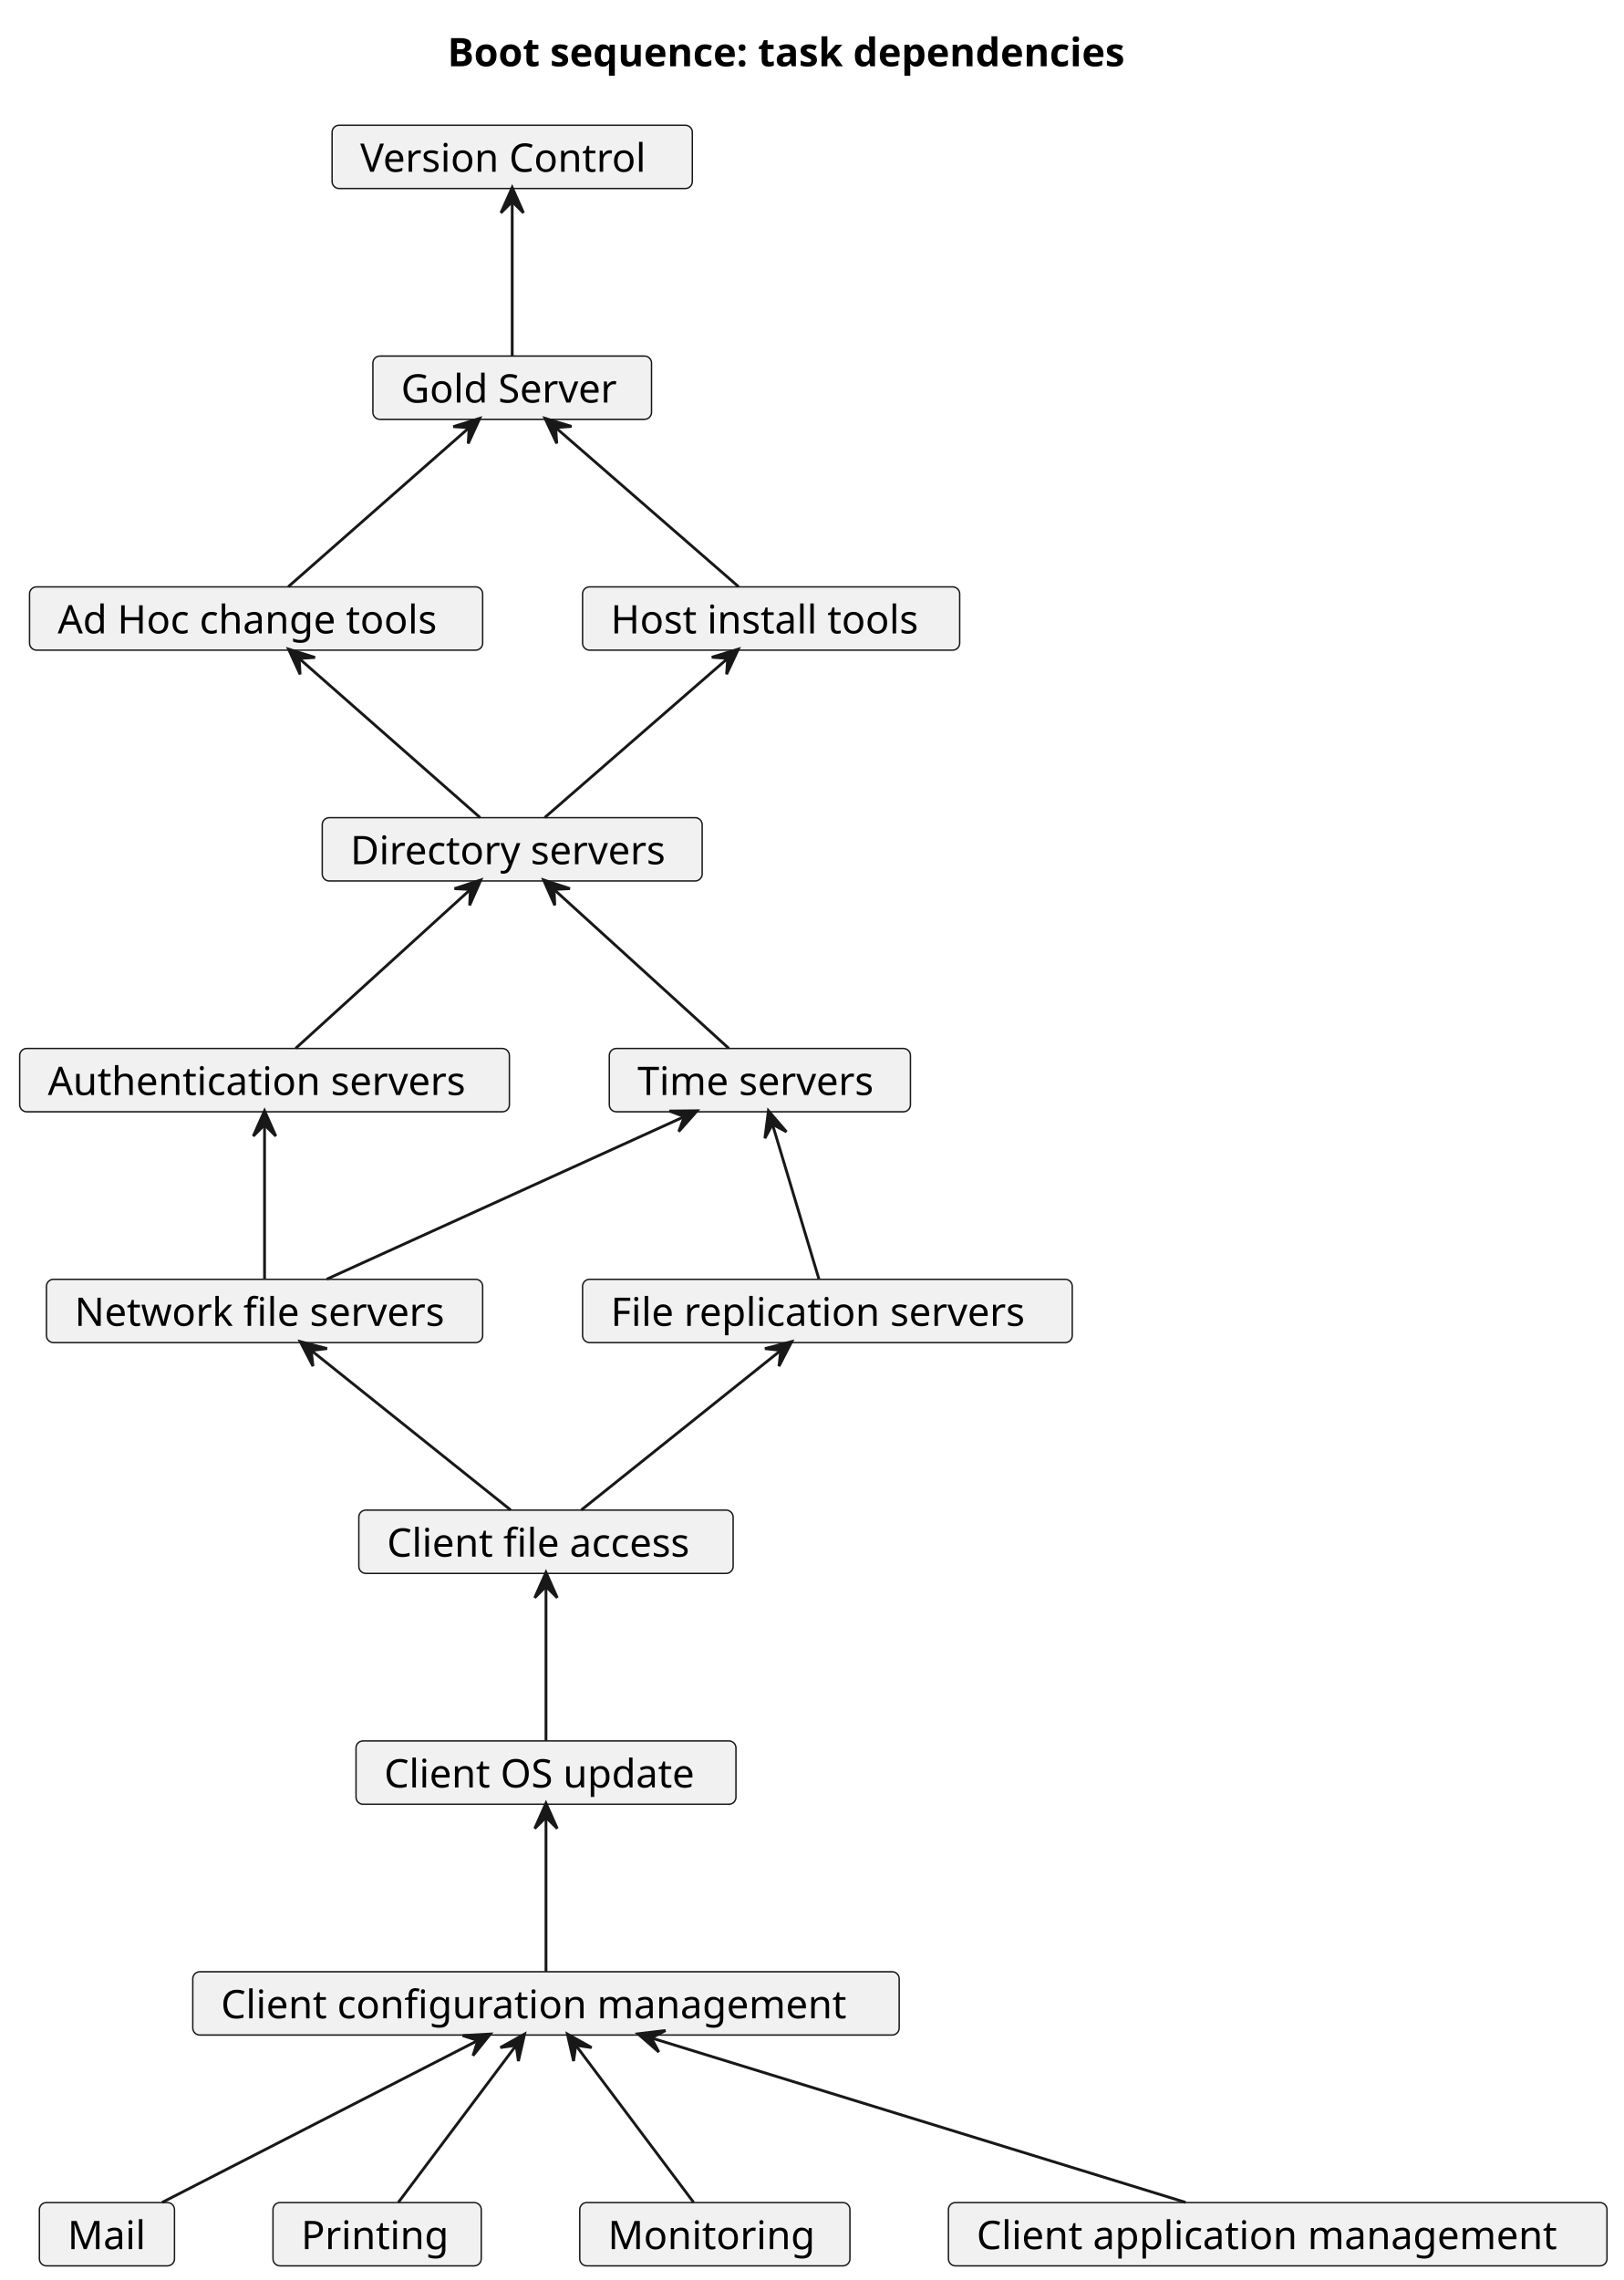
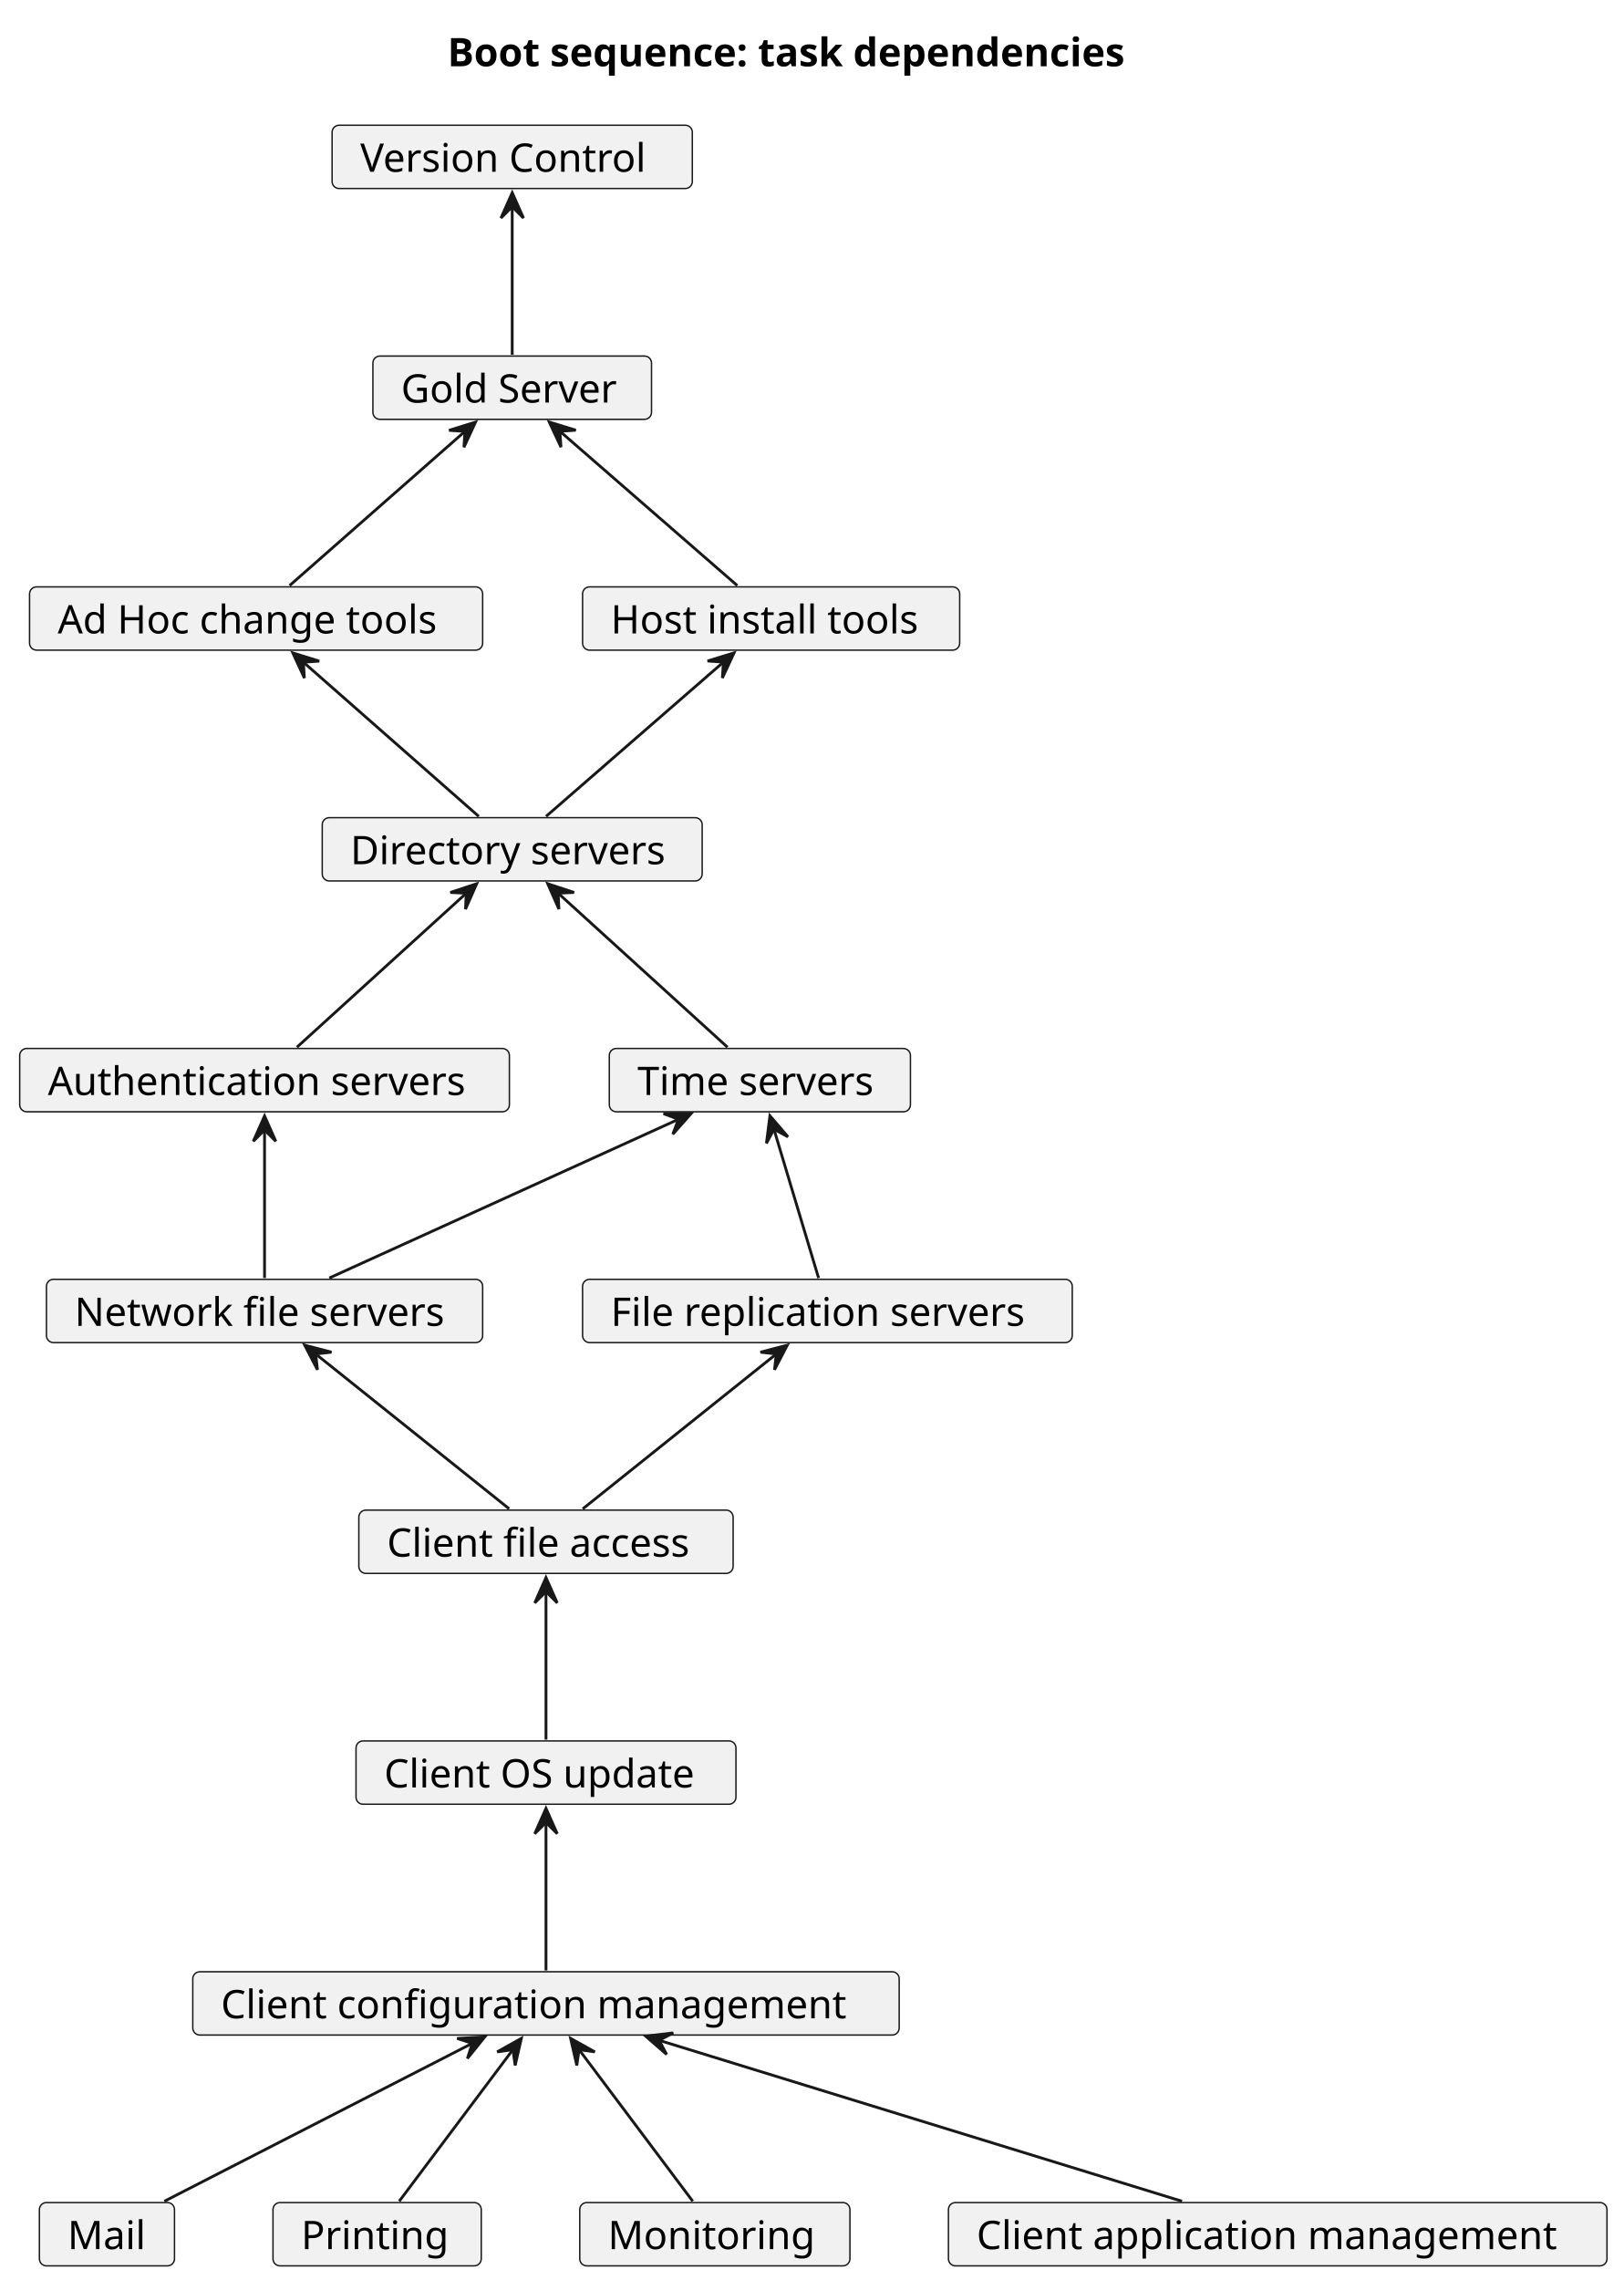
<svg xmlns="http://www.w3.org/2000/svg" contentStyleType="text/css" height="810px" preserveAspectRatio="none" style="width:577px;height:810px;background:#FFFFFF;" version="1.1" viewBox="0 0 577 810" width="577px" zoomAndPan="magnify">
  <defs />
  <g>
-     <rect fill="none" height="26.488" id="_title" style="stroke:none;stroke-width:1.0;" width="255" x="154" y="5" />
    <text fill="#000000" font-family="sans-serif" font-size="14" font-weight="bold" lengthAdjust="spacing" textLength="245" x="159" y="23.535">Boot sequence: task dependencies</text>
    <g id="elem_vc">
      <rect fill="#F1F1F1" height="22.488" rx="2.5" ry="2.5" style="stroke:#181818;stroke-width:0.5;" width="128" x="118" y="44.488" />
      <text fill="#000000" font-family="sans-serif" font-size="14" lengthAdjust="spacing" textLength="108" x="128" y="61.023">Version Control</text>
    </g>
    <g id="elem_gs">
      <rect fill="#F1F1F1" height="22.488" rx="2.5" ry="2.5" style="stroke:#181818;stroke-width:0.5;" width="99" x="132.5" y="126.488" />
      <text fill="#000000" font-family="sans-serif" font-size="14" lengthAdjust="spacing" textLength="79" x="142.5" y="143.023">Gold Server</text>
    </g>
    <g id="elem_ahct">
      <rect fill="#F1F1F1" height="22.488" rx="2.5" ry="2.5" style="stroke:#181818;stroke-width:0.5;" width="161" x="10.5" y="208.488" />
      <text fill="#000000" font-family="sans-serif" font-size="14" lengthAdjust="spacing" textLength="141" x="20.5" y="225.023">Ad Hoc change tools</text>
    </g>
    <g id="elem_hit">
      <rect fill="#F1F1F1" height="22.488" rx="2.5" ry="2.5" style="stroke:#181818;stroke-width:0.5;" width="134" x="207" y="208.488" />
      <text fill="#000000" font-family="sans-serif" font-size="14" lengthAdjust="spacing" textLength="114" x="217" y="225.023">Host install tools</text>
    </g>
    <g id="elem_ds">
      <rect fill="#F1F1F1" height="22.488" rx="2.5" ry="2.5" style="stroke:#181818;stroke-width:0.5;" width="135" x="114.5" y="290.488" />
      <text fill="#000000" font-family="sans-serif" font-size="14" lengthAdjust="spacing" textLength="115" x="124.5" y="307.023">Directory servers</text>
    </g>
    <g id="elem_auth">
      <rect fill="#F1F1F1" height="22.488" rx="2.5" ry="2.5" style="stroke:#181818;stroke-width:0.5;" width="174" x="7" y="372.488" />
      <text fill="#000000" font-family="sans-serif" font-size="14" lengthAdjust="spacing" textLength="154" x="17" y="389.023">Authentication servers</text>
    </g>
    <g id="elem_time">
      <rect fill="#F1F1F1" height="22.488" rx="2.5" ry="2.5" style="stroke:#181818;stroke-width:0.5;" width="107" x="216.5" y="372.488" />
      <text fill="#000000" font-family="sans-serif" font-size="14" lengthAdjust="spacing" textLength="87" x="226.5" y="389.023">Time servers</text>
    </g>
    <g id="elem_nfs">
      <rect fill="#F1F1F1" height="22.488" rx="2.5" ry="2.5" style="stroke:#181818;stroke-width:0.5;" width="155" x="16.5" y="454.488" />
      <text fill="#000000" font-family="sans-serif" font-size="14" lengthAdjust="spacing" textLength="135" x="26.5" y="471.023">Network file servers</text>
    </g>
    <g id="elem_frs">
      <rect fill="#F1F1F1" height="22.488" rx="2.5" ry="2.5" style="stroke:#181818;stroke-width:0.5;" width="174" x="207" y="454.488" />
      <text fill="#000000" font-family="sans-serif" font-size="14" lengthAdjust="spacing" textLength="154" x="217" y="471.023">File replication servers</text>
    </g>
    <g id="elem_cfa">
      <rect fill="#F1F1F1" height="22.488" rx="2.5" ry="2.5" style="stroke:#181818;stroke-width:0.5;" width="133" x="127.5" y="536.488" />
      <text fill="#000000" font-family="sans-serif" font-size="14" lengthAdjust="spacing" textLength="113" x="137.5" y="553.023">Client file access</text>
    </g>
    <g id="elem_cosu">
      <rect fill="#F1F1F1" height="22.488" rx="2.5" ry="2.5" style="stroke:#181818;stroke-width:0.5;" width="135" x="126.5" y="618.488" />
      <text fill="#000000" font-family="sans-serif" font-size="14" lengthAdjust="spacing" textLength="115" x="136.5" y="635.023">Client OS update</text>
    </g>
    <g id="elem_ccm">
      <rect fill="#F1F1F1" height="22.488" rx="2.5" ry="2.5" style="stroke:#181818;stroke-width:0.5;" width="251" x="68.5" y="700.488" />
      <text fill="#000000" font-family="sans-serif" font-size="14" lengthAdjust="spacing" textLength="231" x="78.5" y="717.023">Client configuration management</text>
    </g>
    <g id="elem_mail">
      <rect fill="#F1F1F1" height="22.488" rx="2.5" ry="2.5" style="stroke:#181818;stroke-width:0.5;" width="48" x="14" y="782.488" />
      <text fill="#000000" font-family="sans-serif" font-size="14" lengthAdjust="spacing" textLength="28" x="24" y="799.023">Mail</text>
    </g>
    <g id="elem_print">
      <rect fill="#F1F1F1" height="22.488" rx="2.5" ry="2.5" style="stroke:#181818;stroke-width:0.5;" width="74" x="97" y="782.488" />
      <text fill="#000000" font-family="sans-serif" font-size="14" lengthAdjust="spacing" textLength="54" x="107" y="799.023">Printing</text>
    </g>
    <g id="elem_monitor">
      <rect fill="#F1F1F1" height="22.488" rx="2.5" ry="2.5" style="stroke:#181818;stroke-width:0.5;" width="96" x="206" y="782.488" />
      <text fill="#000000" font-family="sans-serif" font-size="14" lengthAdjust="spacing" textLength="76" x="216" y="799.023">Monitoring</text>
    </g>
    <g id="elem_cam">
      <rect fill="#F1F1F1" height="22.488" rx="2.5" ry="2.5" style="stroke:#181818;stroke-width:0.5;" width="234" x="337" y="782.488" />
      <text fill="#000000" font-family="sans-serif" font-size="14" lengthAdjust="spacing" textLength="214" x="347" y="799.023">Client application management</text>
    </g>
    <g id="link_vc_gs">
-       <path d="M182,71.708 C182,87.778 182,112.658 182,126.438 " fill="none" id="vc-backto-gs" style="stroke:#181818;stroke-width:1.0;" />
-       <polygon fill="#181818" points="182,66.618,178,75.618,182,71.618,186,75.618,182,66.618" style="stroke:#181818;stroke-width:1.0;" />
+       <path d="M182,73.258 C182,89.178 182,112.608 182,126.028 " fill="none" id="vc-backto-gs" style="stroke:#181818;stroke-width:1.0;" />
+       <polygon fill="#181818" points="182,68.458,178,77.458,182,73.458,186,77.458,182,68.458" style="stroke:#181818;stroke-width:1.0;" />
    </g>
    <g id="link_gs_ahct">
-       <path d="M166.56,152.058 C148.39,168.028 118.65,194.178 102.43,208.438 " fill="none" id="gs-backto-ahct" style="stroke:#181818;stroke-width:1.0;" />
-       <polygon fill="#181818" points="170.47,148.618,161.075,151.572,166.72,151.926,166.367,157.572,170.47,148.618" style="stroke:#181818;stroke-width:1.0;" />
+       <path d="M165.3,153.168 C147.22,169.068 118.84,194.008 102.9,208.028 " fill="none" id="gs-backto-ahct" style="stroke:#181818;stroke-width:1.0;" />
+       <polygon fill="#181818" points="168.97,149.948,159.568,152.882,165.213,153.248,164.848,158.893,168.97,149.948" style="stroke:#181818;stroke-width:1.0;" />
    </g>
    <g id="link_gs_hit">
-       <path d="M197.61,152.058 C215.97,168.028 246.04,194.178 262.44,208.438 " fill="none" id="gs-backto-hit" style="stroke:#181818;stroke-width:1.0;" />
-       <polygon fill="#181818" points="193.65,148.618,197.828,157.537,197.427,151.895,203.07,151.494,193.65,148.618" style="stroke:#181818;stroke-width:1.0;" />
+       <path d="M198.89,153.168 C217.16,169.068 245.85,194.008 261.97,208.028 " fill="none" id="gs-backto-hit" style="stroke:#181818;stroke-width:1.0;" />
+       <polygon fill="#181818" points="195.17,149.938,199.328,158.866,198.94,153.223,204.583,152.834,195.17,149.938" style="stroke:#181818;stroke-width:1.0;" />
    </g>
    <g id="link_ahct_ds">
-       <path d="M106.44,234.058 C124.61,250.028 154.35,276.178 170.57,290.438 " fill="none" id="ahct-backto-ds" style="stroke:#181818;stroke-width:1.0;" />
-       <polygon fill="#181818" points="102.53,230.618,106.633,239.572,106.28,233.926,111.925,233.572,102.53,230.618" style="stroke:#181818;stroke-width:1.0;" />
+       <path d="M107.7,235.168 C125.78,251.068 154.16,276.008 170.1,290.028 " fill="none" id="ahct-backto-ds" style="stroke:#181818;stroke-width:1.0;" />
+       <polygon fill="#181818" points="104.03,231.948,108.152,240.893,107.787,235.248,113.432,234.882,104.03,231.948" style="stroke:#181818;stroke-width:1.0;" />
    </g>
    <g id="link_hit_ds">
-       <path d="M258.39,234.058 C240.03,250.028 209.96,276.178 193.56,290.438 " fill="none" id="hit-backto-ds" style="stroke:#181818;stroke-width:1.0;" />
-       <polygon fill="#181818" points="262.35,230.618,252.93,233.494,258.573,233.895,258.172,239.537,262.35,230.618" style="stroke:#181818;stroke-width:1.0;" />
+       <path d="M257.11,235.168 C238.84,251.068 210.15,276.008 194.03,290.028 " fill="none" id="hit-backto-ds" style="stroke:#181818;stroke-width:1.0;" />
+       <polygon fill="#181818" points="260.83,231.938,251.417,234.834,257.06,235.223,256.672,240.866,260.83,231.938" style="stroke:#181818;stroke-width:1.0;" />
    </g>
    <g id="link_ds_auth">
-       <path d="M167.07,316.058 C149.5,332.028 120.74,358.178 105.05,372.438 " fill="none" id="ds-backto-auth" style="stroke:#181818;stroke-width:1.0;" />
-       <polygon fill="#181818" points="170.85,312.618,161.497,315.704,167.147,315.978,166.873,321.628,170.85,312.618" style="stroke:#181818;stroke-width:1.0;" />
+       <path d="M165.85,317.168 C148.36,333.068 120.92,358.008 105.51,372.028 " fill="none" id="ds-backto-auth" style="stroke:#181818;stroke-width:1.0;" />
+       <polygon fill="#181818" points="169.38,313.968,160.027,317.054,165.677,317.328,165.403,322.978,169.38,313.968" style="stroke:#181818;stroke-width:1.0;" />
    </g>
    <g id="link_ds_time">
-       <path d="M196.93,316.058 C214.5,332.028 243.26,358.178 258.95,372.438 " fill="none" id="ds-backto-time" style="stroke:#181818;stroke-width:1.0;" />
-       <polygon fill="#181818" points="193.15,312.618,197.127,321.628,196.853,315.978,202.503,315.704,193.15,312.618" style="stroke:#181818;stroke-width:1.0;" />
+       <path d="M198.15,317.168 C215.64,333.068 243.08,358.008 258.49,372.028 " fill="none" id="ds-backto-time" style="stroke:#181818;stroke-width:1.0;" />
+       <polygon fill="#181818" points="194.62,313.968,198.597,322.978,198.323,317.328,203.973,317.054,194.62,313.968" style="stroke:#181818;stroke-width:1.0;" />
    </g>
    <g id="link_auth_nfs">
-       <path d="M94,399.708 C94,415.778 94,440.658 94,454.438 " fill="none" id="auth-backto-nfs" style="stroke:#181818;stroke-width:1.0;" />
-       <polygon fill="#181818" points="94,394.618,90,403.618,94,399.618,98,403.618,94,394.618" style="stroke:#181818;stroke-width:1.0;" />
+       <path d="M94,401.258 C94,417.178 94,440.608 94,454.028 " fill="none" id="auth-backto-nfs" style="stroke:#181818;stroke-width:1.0;" />
+       <polygon fill="#181818" points="94,396.458,90,405.458,94,401.458,98,405.458,94,396.458" style="stroke:#181818;stroke-width:1.0;" />
    </g>
    <g id="link_time_nfs">
-       <path d="M242.76,396.868 C207.92,412.708 148.27,439.818 116.11,454.438 " fill="none" id="time-backto-nfs" style="stroke:#181818;stroke-width:1.0;" />
-       <polygon fill="#181818" points="247.71,394.618,237.862,394.713,243.161,396.693,241.181,401.992,247.71,394.618" style="stroke:#181818;stroke-width:1.0;" />
+       <path d="M241.21,397.578 C206.51,413.348 148.9,439.528 117.01,454.028 " fill="none" id="time-backto-nfs" style="stroke:#181818;stroke-width:1.0;" />
+       <polygon fill="#181818" points="245.61,395.568,235.762,395.651,241.058,397.637,239.072,402.934,245.61,395.568" style="stroke:#181818;stroke-width:1.0;" />
    </g>
    <g id="link_time_frs">
-       <path d="M274.56,399.708 C279.39,415.778 286.85,440.658 290.99,454.438 " fill="none" id="time-backto-frs" style="stroke:#181818;stroke-width:1.0;" />
-       <polygon fill="#181818" points="273.04,394.618,271.781,404.386,274.47,399.409,279.447,402.098,273.04,394.618" style="stroke:#181818;stroke-width:1.0;" />
+       <path d="M274.9,400.838 C279.68,416.758 286.8,440.488 290.86,454.028 " fill="none" id="time-backto-frs" style="stroke:#181818;stroke-width:1.0;" />
+       <polygon fill="#181818" points="273.57,396.398,272.33,406.169,275.009,401.187,279.991,403.866,273.57,396.398" style="stroke:#181818;stroke-width:1.0;" />
    </g>
    <g id="link_nfs_cfa">
-       <path d="M110.71,479.858 C130.65,495.808 163.54,522.118 181.44,536.438 " fill="none" id="nfs-backto-cfa" style="stroke:#181818;stroke-width:1.0;" />
-       <polygon fill="#181818" points="106.67,476.618,111.207,485.36,110.577,479.738,116.199,479.108,106.67,476.618" style="stroke:#181818;stroke-width:1.0;" />
+       <path d="M112.1,480.968 C131.96,496.848 163.33,521.948 180.92,536.028 " fill="none" id="nfs-backto-cfa" style="stroke:#181818;stroke-width:1.0;" />
+       <polygon fill="#181818" points="108.26,477.888,112.797,486.63,112.167,481.008,117.789,480.378,108.26,477.888" style="stroke:#181818;stroke-width:1.0;" />
    </g>
    <g id="link_frs_cfa">
-       <path d="M277.29,479.858 C257.35,495.808 224.46,522.118 206.56,536.438 " fill="none" id="frs-backto-cfa" style="stroke:#181818;stroke-width:1.0;" />
-       <polygon fill="#181818" points="281.33,476.618,271.801,479.108,277.423,479.738,276.793,485.36,281.33,476.618" style="stroke:#181818;stroke-width:1.0;" />
+       <path d="M275.9,480.968 C256.04,496.848 224.67,521.948 207.08,536.028 " fill="none" id="frs-backto-cfa" style="stroke:#181818;stroke-width:1.0;" />
+       <polygon fill="#181818" points="279.74,477.888,270.211,480.378,275.833,481.008,275.203,486.63,279.74,477.888" style="stroke:#181818;stroke-width:1.0;" />
    </g>
    <g id="link_cfa_cosu">
-       <path d="M194,563.708 C194,579.778 194,604.658 194,618.438 " fill="none" id="cfa-backto-cosu" style="stroke:#181818;stroke-width:1.0;" />
-       <polygon fill="#181818" points="194,558.618,190,567.618,194,563.618,198,567.618,194,558.618" style="stroke:#181818;stroke-width:1.0;" />
+       <path d="M194,565.258 C194,581.178 194,604.608 194,618.028 " fill="none" id="cfa-backto-cosu" style="stroke:#181818;stroke-width:1.0;" />
+       <polygon fill="#181818" points="194,560.458,190,569.458,194,565.458,198,569.458,194,560.458" style="stroke:#181818;stroke-width:1.0;" />
    </g>
    <g id="link_cosu_ccm">
-       <path d="M194,645.708 C194,661.778 194,686.658 194,700.438 " fill="none" id="cosu-backto-ccm" style="stroke:#181818;stroke-width:1.0;" />
-       <polygon fill="#181818" points="194,640.618,190,649.618,194,645.618,198,649.618,194,640.618" style="stroke:#181818;stroke-width:1.0;" />
+       <path d="M194,647.258 C194,663.178 194,686.608 194,700.028 " fill="none" id="cosu-backto-ccm" style="stroke:#181818;stroke-width:1.0;" />
+       <polygon fill="#181818" points="194,642.458,190,651.458,194,647.458,198,651.458,194,642.458" style="stroke:#181818;stroke-width:1.0;" />
    </g>
    <g id="link_ccm_mail">
-       <path d="M169.47,725.068 C138.54,740.928 85.99,767.878 57.6,782.438 " fill="none" id="ccm-backto-mail" style="stroke:#181818;stroke-width:1.0;" />
-       <polygon fill="#181818" points="174.24,722.618,164.407,723.179,169.794,724.906,168.067,730.293,174.24,722.618" style="stroke:#181818;stroke-width:1.0;" />
+       <path d="M168.1,725.768 C137.3,741.568 86.55,767.588 58.4,782.028 " fill="none" id="ccm-backto-mail" style="stroke:#181818;stroke-width:1.0;" />
+       <polygon fill="#181818" points="172.26,723.638,162.426,724.186,167.811,725.92,166.077,731.304,172.26,723.638" style="stroke:#181818;stroke-width:1.0;" />
    </g>
    <g id="link_ccm_print">
-       <path d="M183.21,726.878 C171.19,742.908 152.05,768.418 141.54,782.438 " fill="none" id="ccm-backto-print" style="stroke:#181818;stroke-width:1.0;" />
-       <polygon fill="#181818" points="186.4,722.618,177.8,727.418,183.4,726.618,184.2,732.218,186.4,722.618" style="stroke:#181818;stroke-width:1.0;" />
+       <path d="M182.37,727.998 C170.43,743.918 152.18,768.248 141.85,782.028 " fill="none" id="ccm-backto-print" style="stroke:#181818;stroke-width:1.0;" />
+       <polygon fill="#181818" points="185.25,724.158,176.65,728.958,182.25,728.158,183.05,733.758,185.25,724.158" style="stroke:#181818;stroke-width:1.0;" />
    </g>
    <g id="link_ccm_monitor">
-       <path d="M204.79,726.878 C216.81,742.908 235.95,768.418 246.46,782.438 " fill="none" id="ccm-backto-monitor" style="stroke:#181818;stroke-width:1.0;" />
-       <polygon fill="#181818" points="201.6,722.618,203.8,732.218,204.6,726.618,210.2,727.418,201.6,722.618" style="stroke:#181818;stroke-width:1.0;" />
+       <path d="M205.63,727.998 C217.57,743.918 235.82,768.248 246.15,782.028 " fill="none" id="ccm-backto-monitor" style="stroke:#181818;stroke-width:1.0;" />
+       <polygon fill="#181818" points="202.75,724.158,204.95,733.758,205.75,728.158,211.35,728.958,202.75,724.158" style="stroke:#181818;stroke-width:1.0;" />
    </g>
    <g id="link_ccm_cam">
-       <path d="M231.47,724.018 C282.46,739.708 372.86,767.528 421.26,782.418 " fill="none" id="ccm-backto-cam" style="stroke:#181818;stroke-width:1.0;" />
-       <polygon fill="#181818" points="226.67,722.538,234.092,729.013,231.448,724.012,236.449,721.368,226.67,722.538" style="stroke:#181818;stroke-width:1.0;" />
+       <path d="M234.02,724.798 C284.97,740.478 372.11,767.288 420,782.028 " fill="none" id="ccm-backto-cam" style="stroke:#181818;stroke-width:1.0;" />
+       <polygon fill="#181818" points="229.44,723.388,236.867,729.857,234.219,724.858,239.218,722.21,229.44,723.388" style="stroke:#181818;stroke-width:1.0;" />
    </g>
  </g>
</svg>
